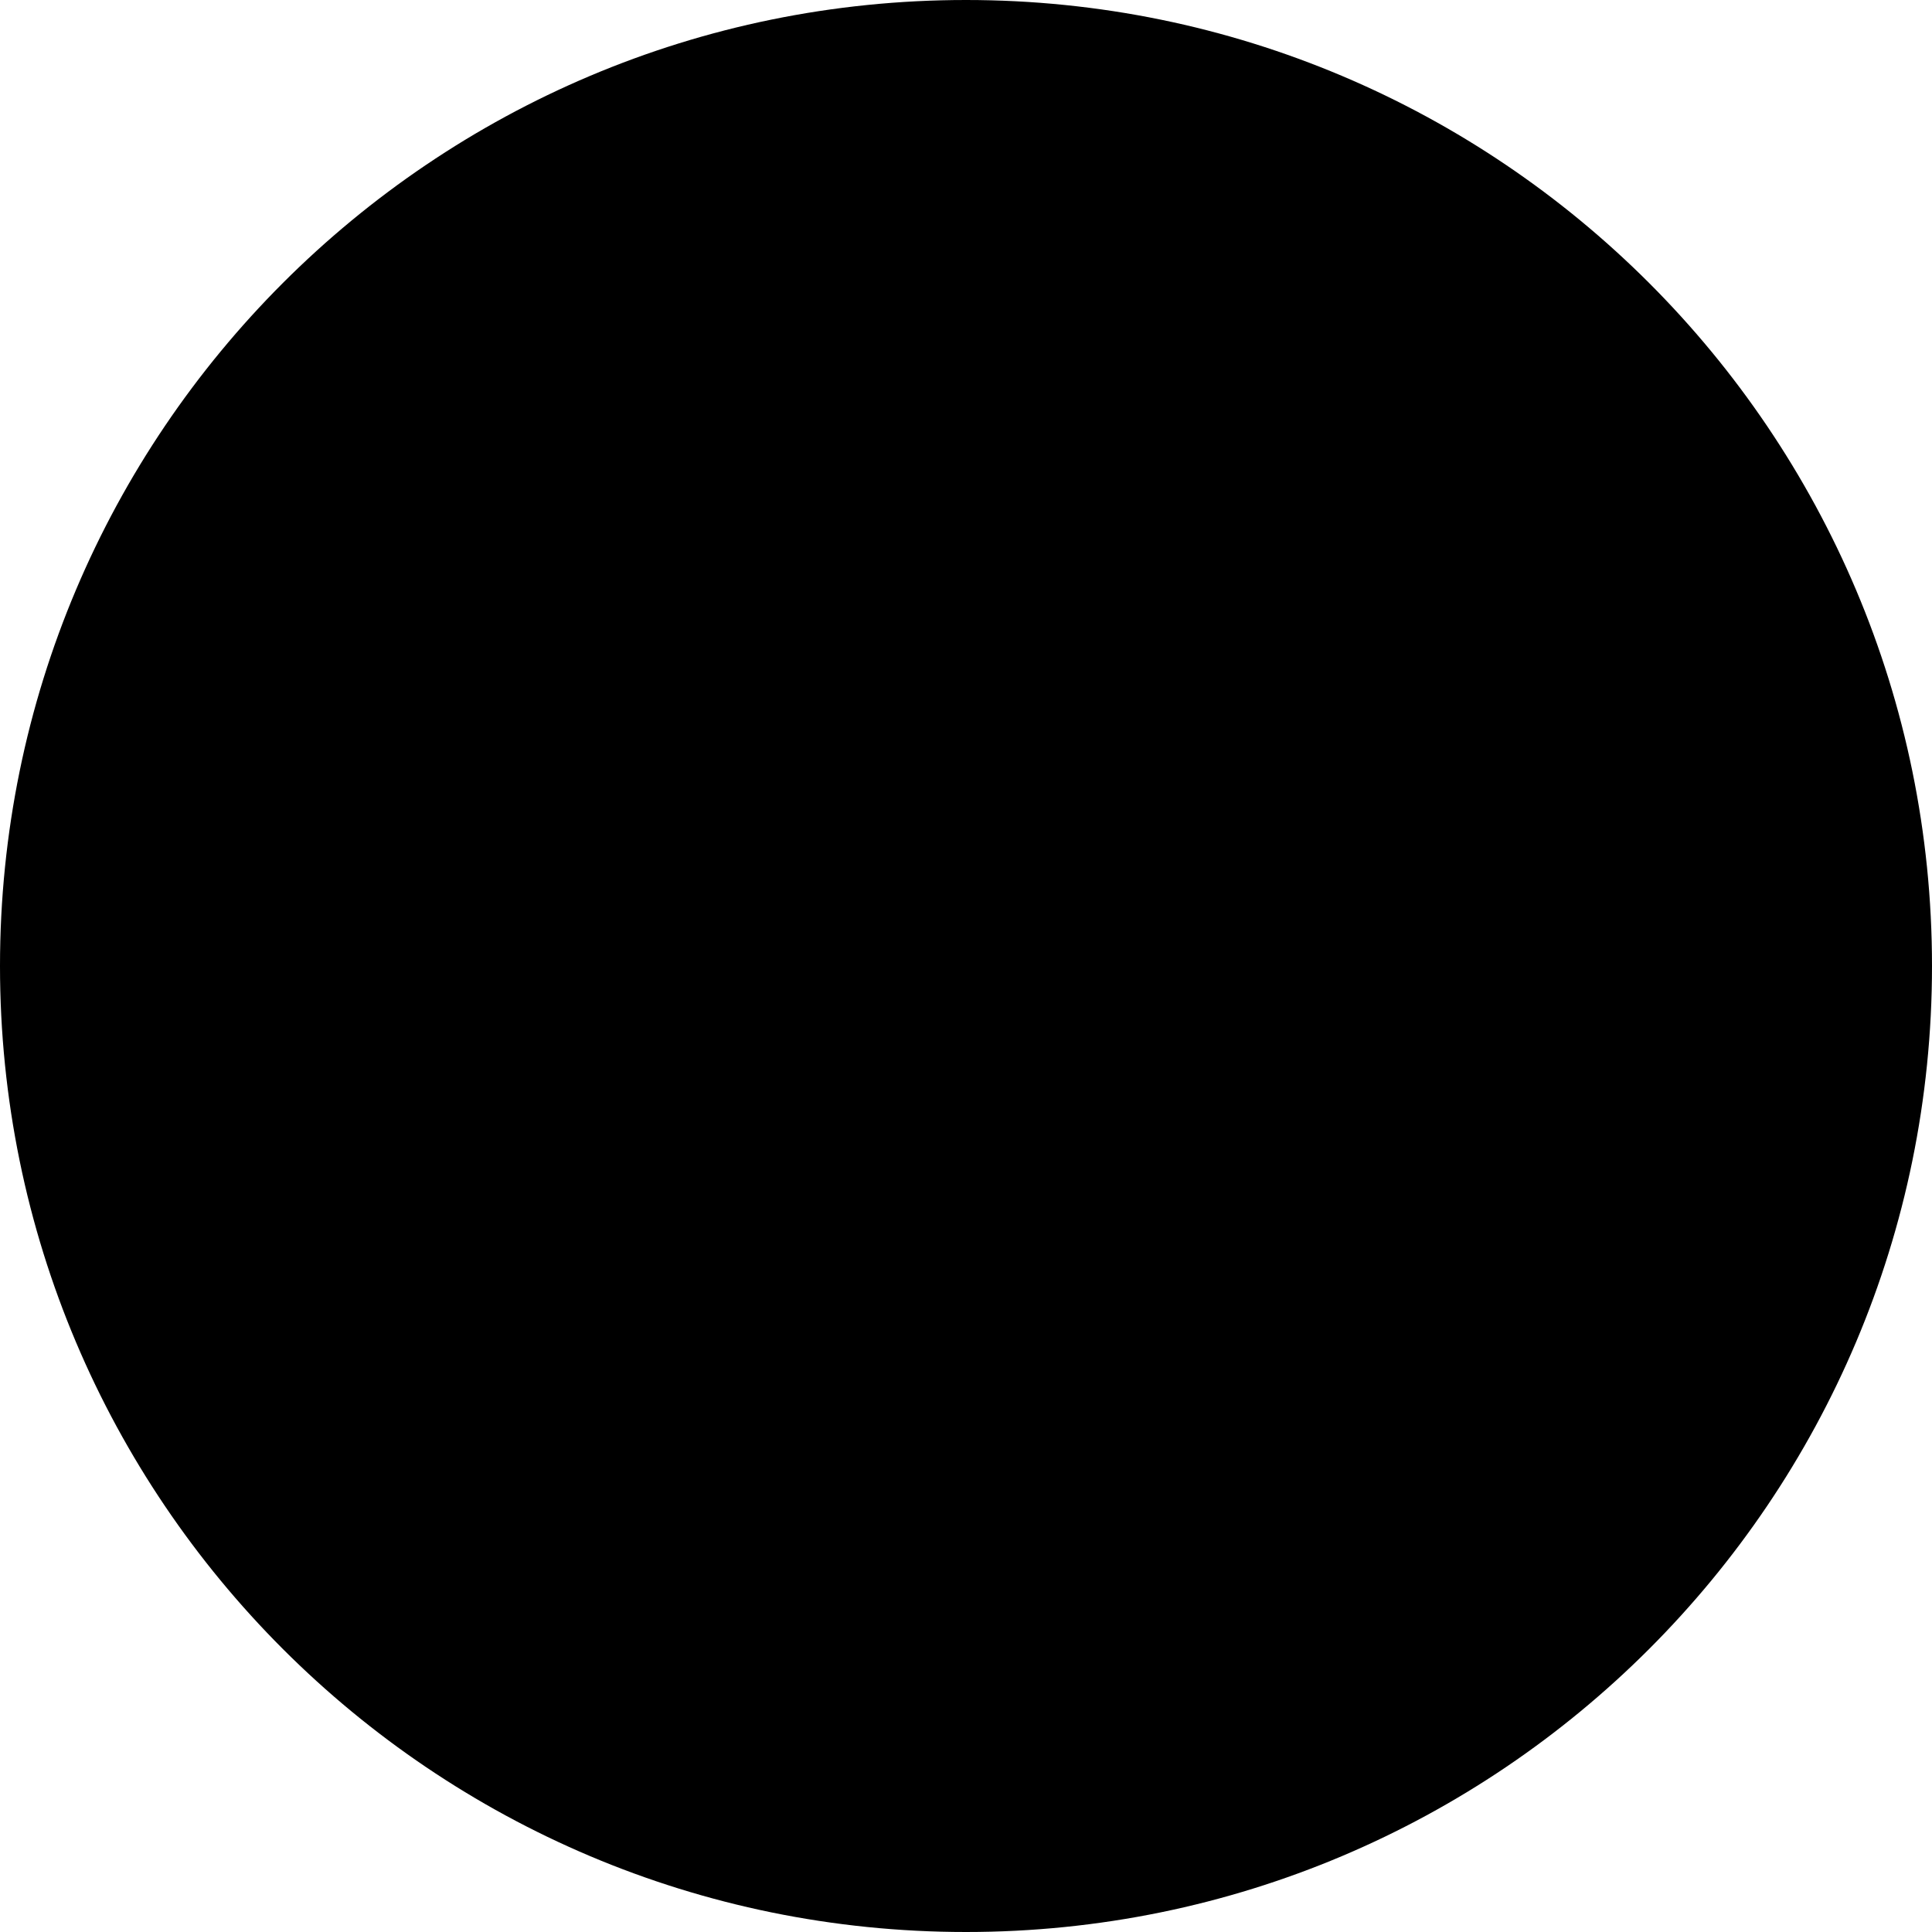
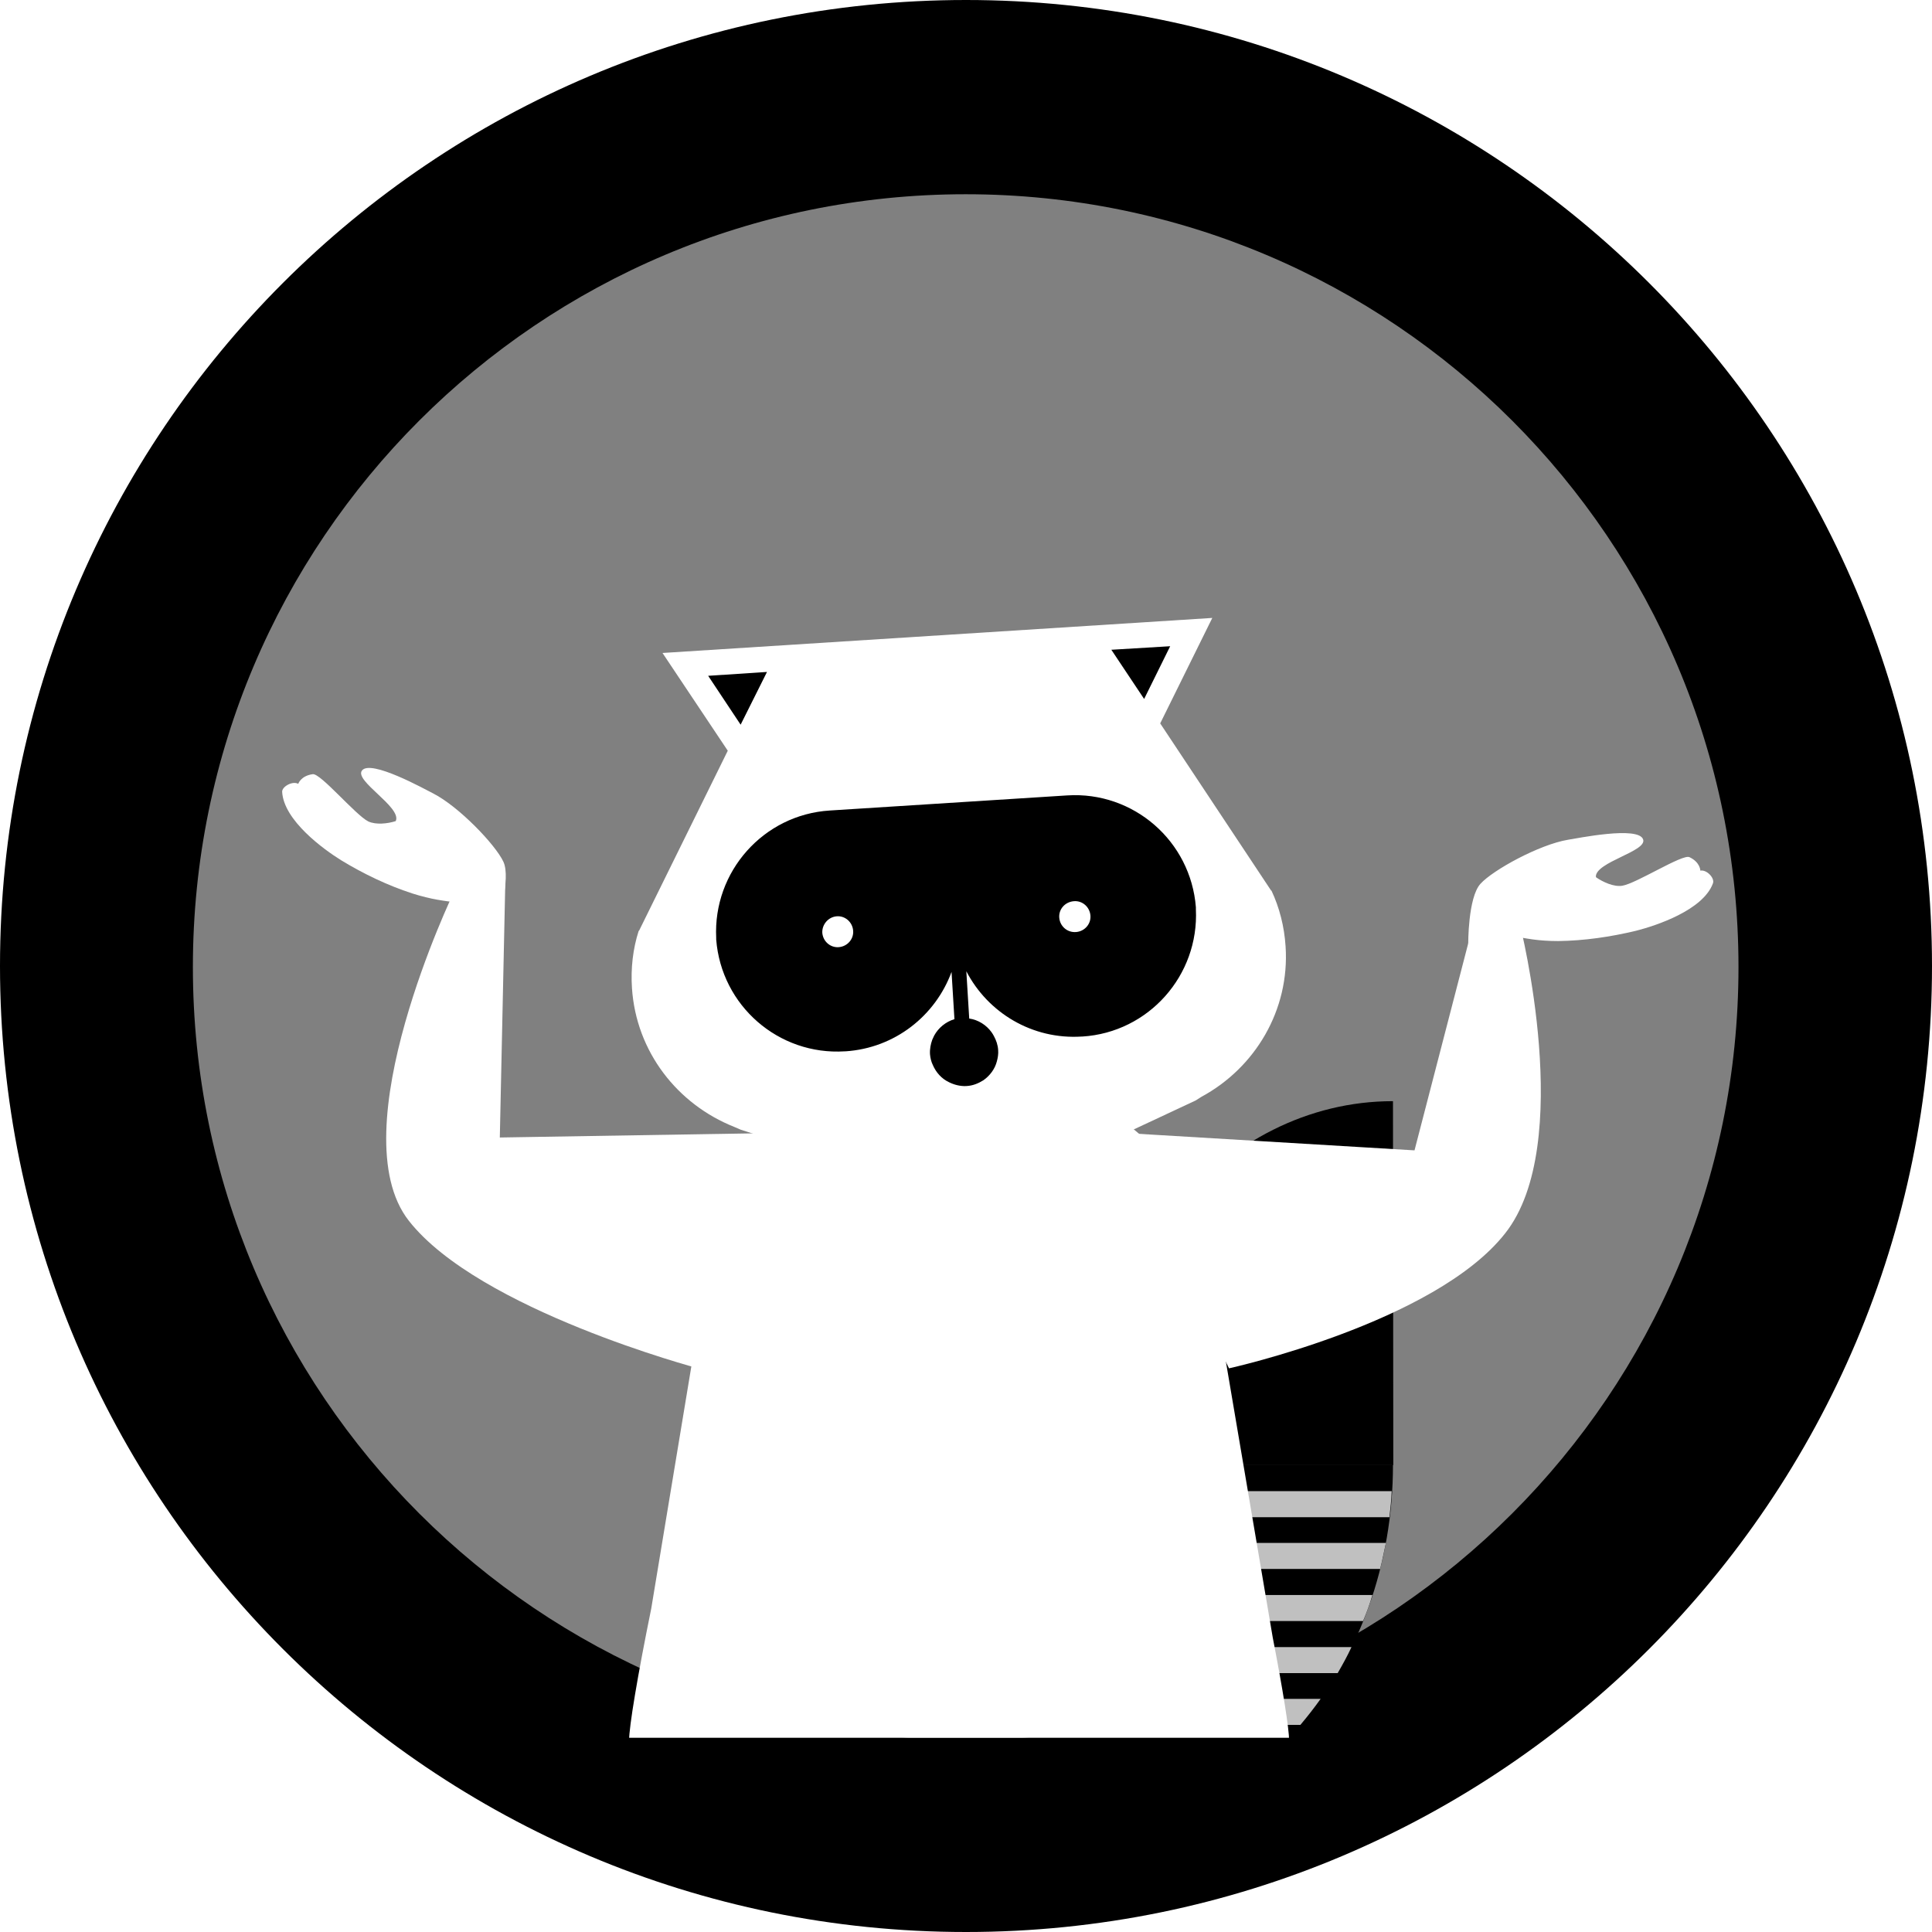
- <svg xmlns="http://www.w3.org/2000/svg" width="1850" height="1850" viewBox="0 0 1850 1850" fill="none">
-   <circle cx="925" cy="925" r="925" fill="#000000" />
-   <circle cx="925" cy="925" r="796" fill="#000000" />
-   <g clip-path="url(#clip0)">
-     <path d="M927 1666C1335.69 1666 1667 1334.69 1667 926C1667 517.309 1335.69 186 927 186C518.309 186 187 517.309 187 926C187 1334.69 518.309 1666 927 1666Z" fill="#000000" />
-     <path d="M1039.23 1751.12C1202.09 1751.12 1333.86 1595.04 1333.86 1402.62H1038.92L1039.23 1751.12Z" fill="#000000" />
-     <path d="M1333.86 1054.43C1170.99 1054.43 1039.23 1210.51 1039.23 1402.93H1334.16L1333.86 1054.43Z" fill="#000000" />
-     <path d="M1039.23 1602.12H1280.9C1285.52 1594.11 1290.14 1585.8 1294.14 1577.18H1039.23V1602.12ZM1039.23 1552.24H1305.23C1308.61 1544.24 1311.69 1535.93 1314.15 1527.31H1038.92L1039.23 1552.24ZM1039.23 1651.68H1245.19C1251.96 1643.68 1258.43 1635.37 1264.59 1626.75H1038.92L1039.23 1651.68ZM1039.23 1701.56H1190.39C1201.17 1693.86 1211.33 1685.86 1221.18 1676.62H1039.23V1701.56ZM1039.23 1751.43C1077.71 1751.43 1114.35 1742.5 1148.21 1726.5H1039.23V1751.43ZM1039.23 1502.37H1321.54C1323.7 1494.06 1325.24 1485.74 1327.08 1477.43H1039.23V1502.37ZM1038.92 1427.87V1452.8H1330.47C1331.39 1444.49 1332.32 1436.18 1332.63 1427.87H1038.92Z" fill="#000000" />
-     <path d="M668.556 1310.26L778.772 1084.29L478.604 1089.22L483.837 845.695L434.579 854.316C434.579 854.316 324.363 1083.37 391.478 1168.95C458.592 1254.54 668.556 1310.26 668.556 1310.26Z" fill="#000000" />
-     <path d="M481.992 825.067C474.295 808.75 439.507 772.422 414.877 759.8C407.489 756.105 354.536 726.55 346.531 737.941C339.45 747.793 383.783 772.422 379.165 785.661C379.165 785.968 378.857 785.968 378.857 786.276C371.16 788.739 360.077 789.971 352.689 786.584C340.374 780.427 306.817 740.096 299.428 741.328C288.037 742.867 285.574 750.564 285.574 750.564C280.032 747.485 269.873 753.335 270.181 758.261C271.72 785.661 309.895 813.368 326.828 823.836C348.071 836.766 371.16 847.849 394.866 855.546C413.338 861.395 425.037 862.627 439.814 864.474C453.976 874.018 467.522 881.714 476.142 884.793C475.835 883.869 489.689 841.384 481.992 825.067Z" fill="#000000" />
-     <path d="M1234.41 1666.77C1234.41 1655.69 1228.57 1618.74 1218.71 1567.95C1203.63 1479.28 1154.99 1192.66 1154.99 1192.66C1141.75 1146.48 1111.88 1110.46 1102.65 1095.68L1049.08 1050.73L1040.77 1070.44C1030.61 1066.43 1019.83 1063.36 1008.13 1062.12L918.237 1057.51L828.34 1062.12C816.641 1063.05 805.558 1066.43 795.399 1070.44L787.086 1050.42L733.518 1095.37C723.974 1110.15 694.111 1146.17 681.181 1192.35C681.181 1192.35 641.774 1430.95 623.61 1540.24C610.372 1605.2 602.367 1653.53 602.367 1666.77H1234.41Z" fill="#000000" />
-     <path d="M1176.84 1310.26L1066.63 1084.29L1354.48 1101.53L1420.06 848.773L1455.46 885.409C1455.46 885.409 1508.72 1095.68 1441.3 1180.96C1373.88 1266.85 1176.84 1310.26 1176.84 1310.26Z" fill="#000000" />
-     <path d="M1231.03 906.344C1229.8 887.257 1225.18 869.092 1217.48 852.776H1217.17L1110.96 692.686L1160.84 591.706L634.386 625.263L696.882 718.854L611.912 891.259H611.604C606.062 908.499 603.907 926.971 605.139 946.059C609.141 1007.32 648.855 1057.51 703.04 1079.06L709.505 1081.83L899.15 1142.48C899.15 1142.48 901.305 1143.09 905.307 1144.02C905.615 1144.02 905.923 1144.02 906.539 1144.32C907.462 1144.63 908.386 1144.63 909.617 1144.94C917.622 1146.17 925.318 1146.48 932.091 1145.86C938.864 1145.56 946.561 1144.32 954.258 1141.86C955.489 1141.55 956.413 1141.25 957.336 1140.94C957.644 1140.94 957.952 1140.63 958.568 1140.63C962.262 1139.4 964.417 1138.17 964.417 1138.17L1144.83 1053.81L1150.68 1050.12C1201.78 1022.41 1235.03 967.301 1231.03 906.344Z" fill="#000000" />
-     <path d="M1145.13 868.785C1140.21 805.364 1085.41 757.645 1021.99 761.647L794.476 776.117C731.056 780.119 682.721 834.612 685.799 898.032C685.799 898.34 685.799 898.647 685.799 898.647C685.799 898.955 685.799 899.263 685.799 899.571C690.725 962.991 745.525 1010.71 808.945 1006.71C809.253 1006.71 809.253 1006.71 809.561 1006.71C856.972 1003.63 895.763 972.535 911.157 930.665L913.004 960.836L913.927 975.922C905.615 978.385 898.534 984.234 894.532 991.623C893.916 992.854 893.301 994.394 892.685 995.625C891.145 999.935 890.222 1004.55 890.53 1009.48C890.838 1013.17 891.761 1016.87 893.3 1019.95C896.379 1027.03 901.613 1032.88 908.694 1036.26C913.62 1038.73 919.469 1040.27 925.318 1039.96C931.476 1039.65 936.709 1037.49 941.635 1034.42C947.793 1030.11 952.718 1023.64 954.566 1016.25C955.489 1012.87 956.105 1009.17 955.797 1005.48C955.489 1000.55 953.95 996.241 951.795 992.239C951.179 991.007 950.256 989.468 949.332 988.236C944.406 981.463 936.71 976.537 928.089 975.306L927.166 960.221L925.318 930.05C945.945 969.764 988.431 995.625 1035.84 992.546C1036.15 992.546 1036.15 992.546 1036.46 992.546C1099.88 988.544 1148.21 934.052 1145.13 870.632C1145.13 870.324 1145.13 870.016 1145.13 869.708C1145.13 869.4 1145.13 869.092 1145.13 868.785Z" fill="#000000" />
-     <path d="M1014.29 878.636C1014.91 886.949 1021.99 893.106 1030.3 892.49C1038.61 891.874 1044.77 884.793 1044.16 876.789C1043.54 868.477 1036.46 862.319 1028.45 862.935C1019.83 863.551 1013.68 870.632 1014.29 878.636Z" fill="#000000" />
-     <path d="M787.394 893.106C788.01 901.418 795.091 907.576 803.095 906.96C811.407 906.344 817.565 899.263 816.949 891.259C816.333 882.946 809.252 876.789 801.248 877.405C793.243 878.02 787.086 885.101 787.394 893.106Z" fill="#000000" />
-     <path d="M734.441 643.427L709.196 693.917L678.102 647.121L734.441 643.427Z" fill="#000000" />
-     <path d="M1120.51 618.798L1095.57 669.288L1064.17 622.184L1120.51 618.798Z" fill="#000000" />
-     <path d="M1628.18 833.689C1628.18 833.689 1628.18 825.684 1617.71 820.758C1610.94 817.68 1566.91 846.003 1553.36 848.158C1545.36 849.39 1535.2 844.772 1528.43 840.154C1528.43 839.846 1528.43 839.846 1528.12 839.538C1527.81 825.376 1577.38 815.217 1573.38 803.826C1569.07 790.588 1509.65 802.902 1501.34 804.134C1473.94 808.752 1429.6 833.073 1417.6 846.311C1405.59 859.549 1405.9 904.19 1405.9 904.19C1415.13 904.19 1430.22 900.803 1446.54 895.877C1461.31 898.648 1472.7 901.111 1492.1 901.111C1517.04 900.803 1542.28 897.109 1566.6 891.26C1586 886.334 1630.64 871.556 1640.18 846.003C1642.34 841.077 1634.33 832.457 1628.18 833.689Z" fill="#000000" />
+ <svg xmlns="http://www.w3.org/2000/svg" version="1.1" width="1850" height="1850" viewBox="0 0 1850 1850">
+   <defs>
+ </defs>
+   <circle transform="translate(0,0)" style="fill: rgb(0,0,0)" cx="925" cy="925" r="925" />
+   <circle transform="translate(0,0)" style="fill: rgb(0,0,0)" cx="925" cy="925" r="796" />
+   <g transform="matrix(1 0 0 1 924.7007 926)" clip-path="url(#CLIPPATH_400)">
+     <clipPath id="CLIPPATH_400">
+       <rect transform="matrix(1 0 0 1 -14 -84)" x="-822" y="-822" width="1644" height="1644" />
+     </clipPath>
+     <path transform=" translate(-927, -926)" style="fill: rgb(128,128,128)" stroke-linecap="round" d="M 927 1666 C 1335.69 1666 1667 1334.69 1667 926 C 1667 517.309 1335.69 186 927 186 C 518.309 186 187 517.309 187 926 C 187 1334.69 518.309 1666 927 1666 Z" />
  </g>
-   <defs>
-     <clipPath id="clip0">
-       <rect width="1644" height="1644" fill="#000000" transform="translate(91 20)" />
+   <g transform="matrix(1 0 0 1 1186.39 1576.87)" clip-path="url(#CLIPPATH_401)">
+     <clipPath id="CLIPPATH_401">
+       <rect transform="matrix(1 0 0 1 -273.39 -734.87)" x="-822" y="-822" width="1644" height="1644" />
    </clipPath>
-   </defs>
+     <path transform=" translate(-1186.39, -1576.87)" style="fill: rgb(0,0,0)" stroke-linecap="round" d="M 1039.23 1751.12 C 1202.09 1751.12 1333.86 1595.04 1333.86 1402.62 L 1038.92 1402.62 L 1039.23 1751.12 Z" />
+   </g>
+   <g transform="matrix(1 0 0 1 1186.695 1228.68)" clip-path="url(#CLIPPATH_402)">
+     <clipPath id="CLIPPATH_402">
+       <rect transform="matrix(1 0 0 1 -273.695 -386.68)" x="-822" y="-822" width="1644" height="1644" />
+     </clipPath>
+     <path transform=" translate(-1186.695, -1228.68)" style="fill: rgb(0,0,0)" stroke-linecap="round" d="M 1333.86 1054.43 C 1170.99 1054.43 1039.23 1210.51 1039.23 1402.93 L 1334.16 1402.93 L 1333.86 1054.43 Z" />
+   </g>
+   <g transform="matrix(1 0 0 1 1185.775 1589.65)" clip-path="url(#CLIPPATH_403)">
+     <clipPath id="CLIPPATH_403">
+       <rect transform="matrix(1 0 0 1 -272.775 -747.65)" x="-822" y="-822" width="1644" height="1644" />
+     </clipPath>
+     <path transform=" translate(-1185.775, -1589.65)" style="fill: rgb(192,192,192)" stroke-linecap="round" d="M 1039.23 1602.12 L 1280.9 1602.12 C 1285.52 1594.11 1290.14 1585.8 1294.14 1577.18 L 1039.23 1577.18 L 1039.23 1602.12 Z M 1039.23 1552.24 L 1305.23 1552.24 C 1308.61 1544.24 1311.69 1535.93 1314.15 1527.31 L 1038.92 1527.31 L 1039.23 1552.24 Z M 1039.23 1651.68 L 1245.19 1651.68 C 1251.96 1643.68 1258.43 1635.37 1264.59 1626.75 L 1038.92 1626.75 L 1039.23 1651.68 Z M 1039.23 1701.56 L 1190.39 1701.56 C 1201.17 1693.86 1211.33 1685.86 1221.18 1676.62 L 1039.23 1676.62 L 1039.23 1701.56 Z M 1039.23 1751.43 C 1077.71 1751.43 1114.35 1742.5 1148.21 1726.5 L 1039.23 1726.5 L 1039.23 1751.43 Z M 1039.23 1502.37 L 1321.54 1502.37 C 1323.7 1494.06 1325.24 1485.74 1327.08 1477.43 L 1039.23 1477.43 L 1039.23 1502.37 Z M 1038.92 1427.87 L 1038.92 1452.8 L 1330.47 1452.8 C 1331.39 1444.49 1332.32 1436.18 1332.63 1427.87 L 1038.92 1427.87 Z" />
+   </g>
+   <g transform="matrix(1 0 0 1 574.2903 1077.977)" clip-path="url(#CLIPPATH_404)">
+     <clipPath id="CLIPPATH_404">
+       <rect transform="matrix(1 0 0 1 338.7097 -235.9775)" x="-822" y="-822" width="1644" height="1644" />
+     </clipPath>
+     <path transform=" translate(-574.2903, -1077.977)" style="fill: rgb(255,255,255)" stroke-linecap="round" d="M 668.556 1310.26 L 778.772 1084.29 L 478.604 1089.22 L 483.837 845.695 L 434.579 854.316 C 434.579 854.316 324.363 1083.37 391.478 1168.95 C 458.592 1254.54 668.556 1310.26 668.556 1310.26 Z" />
+   </g>
+   <g transform="matrix(1 0 0 1 377.2487 810.0687)" clip-path="url(#CLIPPATH_405)">
+     <clipPath id="CLIPPATH_405">
+       <rect transform="matrix(1 0 0 1 535.7513 31.93133)" x="-822" y="-822" width="1644" height="1644" />
+     </clipPath>
+     <path transform=" translate(-377.2487, -810.0687)" style="fill: rgb(255,255,255)" stroke-linecap="round" d="M 481.992 825.067 C 474.295 808.75 439.507 772.422 414.877 759.8 C 407.489 756.105 354.536 726.55 346.531 737.941 C 339.45 747.793 383.783 772.422 379.165 785.661 C 379.165 785.968 378.857 785.968 378.857 786.276 C 371.16 788.739 360.077 789.971 352.689 786.584 C 340.374 780.427 306.817 740.096 299.428 741.328 C 288.037 742.867 285.574 750.564 285.574 750.564 C 280.032 747.485 269.873 753.335 270.181 758.261 C 271.72 785.661 309.895 813.368 326.828 823.836 C 348.071 836.766 371.16 847.849 394.866 855.546 C 413.338 861.395 425.037 862.627 439.814 864.474 C 453.976 874.018 467.522 881.714 476.142 884.793 C 475.835 883.869 489.689 841.384 481.992 825.067 Z" />
+   </g>
+   <g transform="matrix(1 0 0 1 918.3885 1358.595)" clip-path="url(#CLIPPATH_406)">
+     <clipPath id="CLIPPATH_406">
+       <rect transform="matrix(1 0 0 1 -5.3885 -516.595)" x="-822" y="-822" width="1644" height="1644" />
+     </clipPath>
+     <path transform=" translate(-918.3885, -1358.595)" style="fill: rgb(255,255,255)" stroke-linecap="round" d="M 1234.41 1666.77 C 1234.41 1655.69 1228.57 1618.74 1218.71 1567.95 C 1203.63 1479.28 1154.99 1192.66 1154.99 1192.66 C 1141.75 1146.48 1111.88 1110.46 1102.65 1095.68 L 1049.08 1050.73 L 1040.77 1070.44 C 1030.61 1066.43 1019.83 1063.36 1008.13 1062.12 L 918.237 1057.51 L 828.34 1062.12 C 816.641 1063.05 805.558 1066.43 795.399 1070.44 L 787.086 1050.42 L 733.518 1095.37 C 723.974 1110.15 694.111 1146.17 681.181 1192.35 C 681.181 1192.35 641.774 1430.95 623.61 1540.24 C 610.372 1605.2 602.367 1653.53 602.367 1666.77 L 1234.41 1666.77 Z" />
+   </g>
+   <g transform="matrix(1 0 0 1 1271.032 1079.516)" clip-path="url(#CLIPPATH_407)">
+     <clipPath id="CLIPPATH_407">
+       <rect transform="matrix(1 0 0 1 -358.032 -237.5165)" x="-822" y="-822" width="1644" height="1644" />
+     </clipPath>
+     <path transform=" translate(-1271.032, -1079.516)" style="fill: rgb(255,255,255)" stroke-linecap="round" d="M 1176.84 1310.26 L 1066.63 1084.29 L 1354.48 1101.53 L 1420.06 848.773 L 1455.46 885.409 C 1455.46 885.409 1508.72 1095.68 1441.3 1180.96 C 1373.88 1266.85 1176.84 1310.26 1176.84 1310.26 Z" />
+   </g>
+   <g transform="matrix(1 0 0 1 918.0791 868.9382)" clip-path="url(#CLIPPATH_408)">
+     <clipPath id="CLIPPATH_408">
+       <rect transform="matrix(1 0 0 1 -5.07906 -26.93819)" x="-822" y="-822" width="1644" height="1644" />
+     </clipPath>
+     <path transform=" translate(-918.0791, -868.9382)" style="fill: rgb(255,255,255)" stroke-linecap="round" d="M 1231.03 906.344 C 1229.8 887.257 1225.18 869.092 1217.48 852.776 L 1217.17 852.776 L 1110.96 692.686 L 1160.84 591.706 L 634.386 625.263 L 696.882 718.854 L 611.912 891.259 L 611.604 891.259 C 606.062 908.499 603.907 926.971 605.139 946.059 C 609.141 1007.32 648.855 1057.51 703.04 1079.06 L 709.505 1081.83 L 899.15 1142.48 C 899.15 1142.48 901.305 1143.09 905.307 1144.02 C 905.615 1144.02 905.923 1144.02 906.539 1144.32 C 907.462 1144.63 908.386 1144.63 909.617 1144.94 C 917.622 1146.17 925.318 1146.48 932.091 1145.86 C 938.864 1145.56 946.561 1144.32 954.258 1141.86 C 955.489 1141.55 956.413 1141.25 957.336 1140.94 C 957.644 1140.94 957.952 1140.63 958.568 1140.63 C 962.262 1139.4 964.417 1138.17 964.417 1138.17 L 1144.83 1053.81 L 1150.68 1050.12 C 1201.78 1022.41 1235.03 967.301 1231.03 906.344 Z" />
+   </g>
+   <g transform="matrix(1 0 0 1 915.4646 900.7061)" clip-path="url(#CLIPPATH_409)">
+     <clipPath id="CLIPPATH_409">
+       <rect transform="matrix(1 0 0 1 -2.46459 -58.70607)" x="-822" y="-822" width="1644" height="1644" />
+     </clipPath>
+     <path transform=" translate(-915.4646, -900.7061)" style="fill: rgb(0,0,0)" stroke-linecap="round" d="M 1145.13 868.785 C 1140.21 805.364 1085.41 757.645 1021.99 761.647 L 794.476 776.117 C 731.056 780.119 682.721 834.612 685.799 898.032 C 685.799 898.34 685.799 898.647 685.799 898.647 C 685.799 898.955 685.799 899.263 685.799 899.571 C 690.725 962.991 745.525 1010.71 808.945 1006.71 C 809.253 1006.71 809.253 1006.71 809.561 1006.71 C 856.972 1003.63 895.763 972.535 911.157 930.665 L 913.004 960.836 L 913.927 975.922 C 905.615 978.385 898.534 984.234 894.532 991.623 C 893.916 992.854 893.301 994.394 892.685 995.625 C 891.145 999.935 890.222 1004.55 890.53 1009.48 C 890.838 1013.17 891.761 1016.87 893.3 1019.95 C 896.379 1027.03 901.613 1032.88 908.694 1036.26 C 913.62 1038.73 919.469 1040.27 925.318 1039.96 C 931.476 1039.65 936.709 1037.49 941.635 1034.42 C 947.793 1030.11 952.718 1023.64 954.566 1016.25 C 955.489 1012.87 956.105 1009.17 955.797 1005.48 C 955.489 1000.55 953.95 996.241 951.795 992.239 C 951.179 991.007 950.256 989.468 949.332 988.236 C 944.406 981.463 936.71 976.537 928.089 975.306 L 927.166 960.221 L 925.318 930.05 C 945.945 969.764 988.431 995.625 1035.84 992.546 C 1036.15 992.546 1036.15 992.546 1036.46 992.546 C 1099.88 988.544 1148.21 934.052 1145.13 870.632 C 1145.13 870.324 1145.13 870.016 1145.13 869.708 C 1145.13 869.4 1145.13 869.092 1145.13 868.785 Z" />
+   </g>
+   <g transform="matrix(1 0 0 1 1029.225 877.7125)" clip-path="url(#CLIPPATH_410)">
+     <clipPath id="CLIPPATH_410">
+       <rect transform="matrix(1 0 0 1 -116.225 -35.7125)" x="-822" y="-822" width="1644" height="1644" />
+     </clipPath>
+     <path transform=" translate(-1029.225, -877.7125)" style="fill: rgb(255,255,255)" stroke-linecap="round" d="M 1014.29 878.636 C 1014.91 886.949 1021.99 893.106 1030.3 892.49 C 1038.61 891.874 1044.77 884.793 1044.16 876.789 C 1043.54 868.477 1036.46 862.319 1028.45 862.935 C 1019.83 863.551 1013.68 870.632 1014.29 878.636 Z" />
+   </g>
+   <g transform="matrix(1 0 0 1 802.1872 892.1825)" clip-path="url(#CLIPPATH_411)">
+     <clipPath id="CLIPPATH_411">
+       <rect transform="matrix(1 0 0 1 110.8128 -50.1825)" x="-822" y="-822" width="1644" height="1644" />
+     </clipPath>
+     <path transform=" translate(-802.1872, -892.1825)" style="fill: rgb(255,255,255)" stroke-linecap="round" d="M 787.394 893.106 C 788.01 901.418 795.091 907.576 803.095 906.96 C 811.407 906.344 817.565 899.263 816.949 891.259 C 816.333 882.946 809.252 876.789 801.248 877.405 C 793.243 878.02 787.086 885.101 787.394 893.106 Z" />
+   </g>
+   <g transform="matrix(1 0 0 1 706.2715 668.672)" clip-path="url(#CLIPPATH_412)">
+     <clipPath id="CLIPPATH_412">
+       <rect transform="matrix(1 0 0 1 206.7285 173.328)" x="-822" y="-822" width="1644" height="1644" />
+     </clipPath>
+     <path transform=" translate(-706.2715, -668.672)" style="fill: rgb(0,0,0)" stroke-linecap="round" d="M 734.441 643.427 L 709.196 693.917 L 678.102 647.121 L 734.441 643.427 Z" />
+   </g>
+   <g transform="matrix(1 0 0 1 1092.34 644.043)" clip-path="url(#CLIPPATH_413)">
+     <clipPath id="CLIPPATH_413">
+       <rect transform="matrix(1 0 0 1 -179.34 197.957)" x="-822" y="-822" width="1644" height="1644" />
+     </clipPath>
+     <path transform=" translate(-1092.34, -644.043)" style="fill: rgb(0,0,0)" stroke-linecap="round" d="M 1120.51 618.798 L 1095.57 669.288 L 1064.17 622.184 L 1120.51 618.798 Z" />
+   </g>
+   <g transform="matrix(1 0 0 1 1523.22 850.9671)" clip-path="url(#CLIPPATH_414)">
+     <clipPath id="CLIPPATH_414">
+       <rect transform="matrix(1 0 0 1 -610.2196 -8.96713)" x="-822" y="-822" width="1644" height="1644" />
+     </clipPath>
+     <path transform=" translate(-1523.22, -850.9671)" style="fill: rgb(255,255,255)" stroke-linecap="round" d="M 1628.18 833.689 C 1628.18 833.689 1628.18 825.684 1617.71 820.758 C 1610.94 817.68 1566.91 846.003 1553.36 848.158 C 1545.36 849.39 1535.2 844.772 1528.43 840.154 C 1528.43 839.846 1528.43 839.846 1528.12 839.538 C 1527.81 825.376 1577.38 815.217 1573.38 803.826 C 1569.07 790.588 1509.65 802.902 1501.34 804.134 C 1473.94 808.752 1429.6 833.073 1417.6 846.311 C 1405.59 859.549 1405.9 904.19 1405.9 904.19 C 1415.13 904.19 1430.22 900.803 1446.54 895.877 C 1461.31 898.648 1472.7 901.111 1492.1 901.111 C 1517.04 900.803 1542.28 897.109 1566.6 891.26 C 1586 886.334 1630.64 871.556 1640.18 846.003 C 1642.34 841.077 1634.33 832.457 1628.18 833.689 Z" />
+   </g>
</svg>
